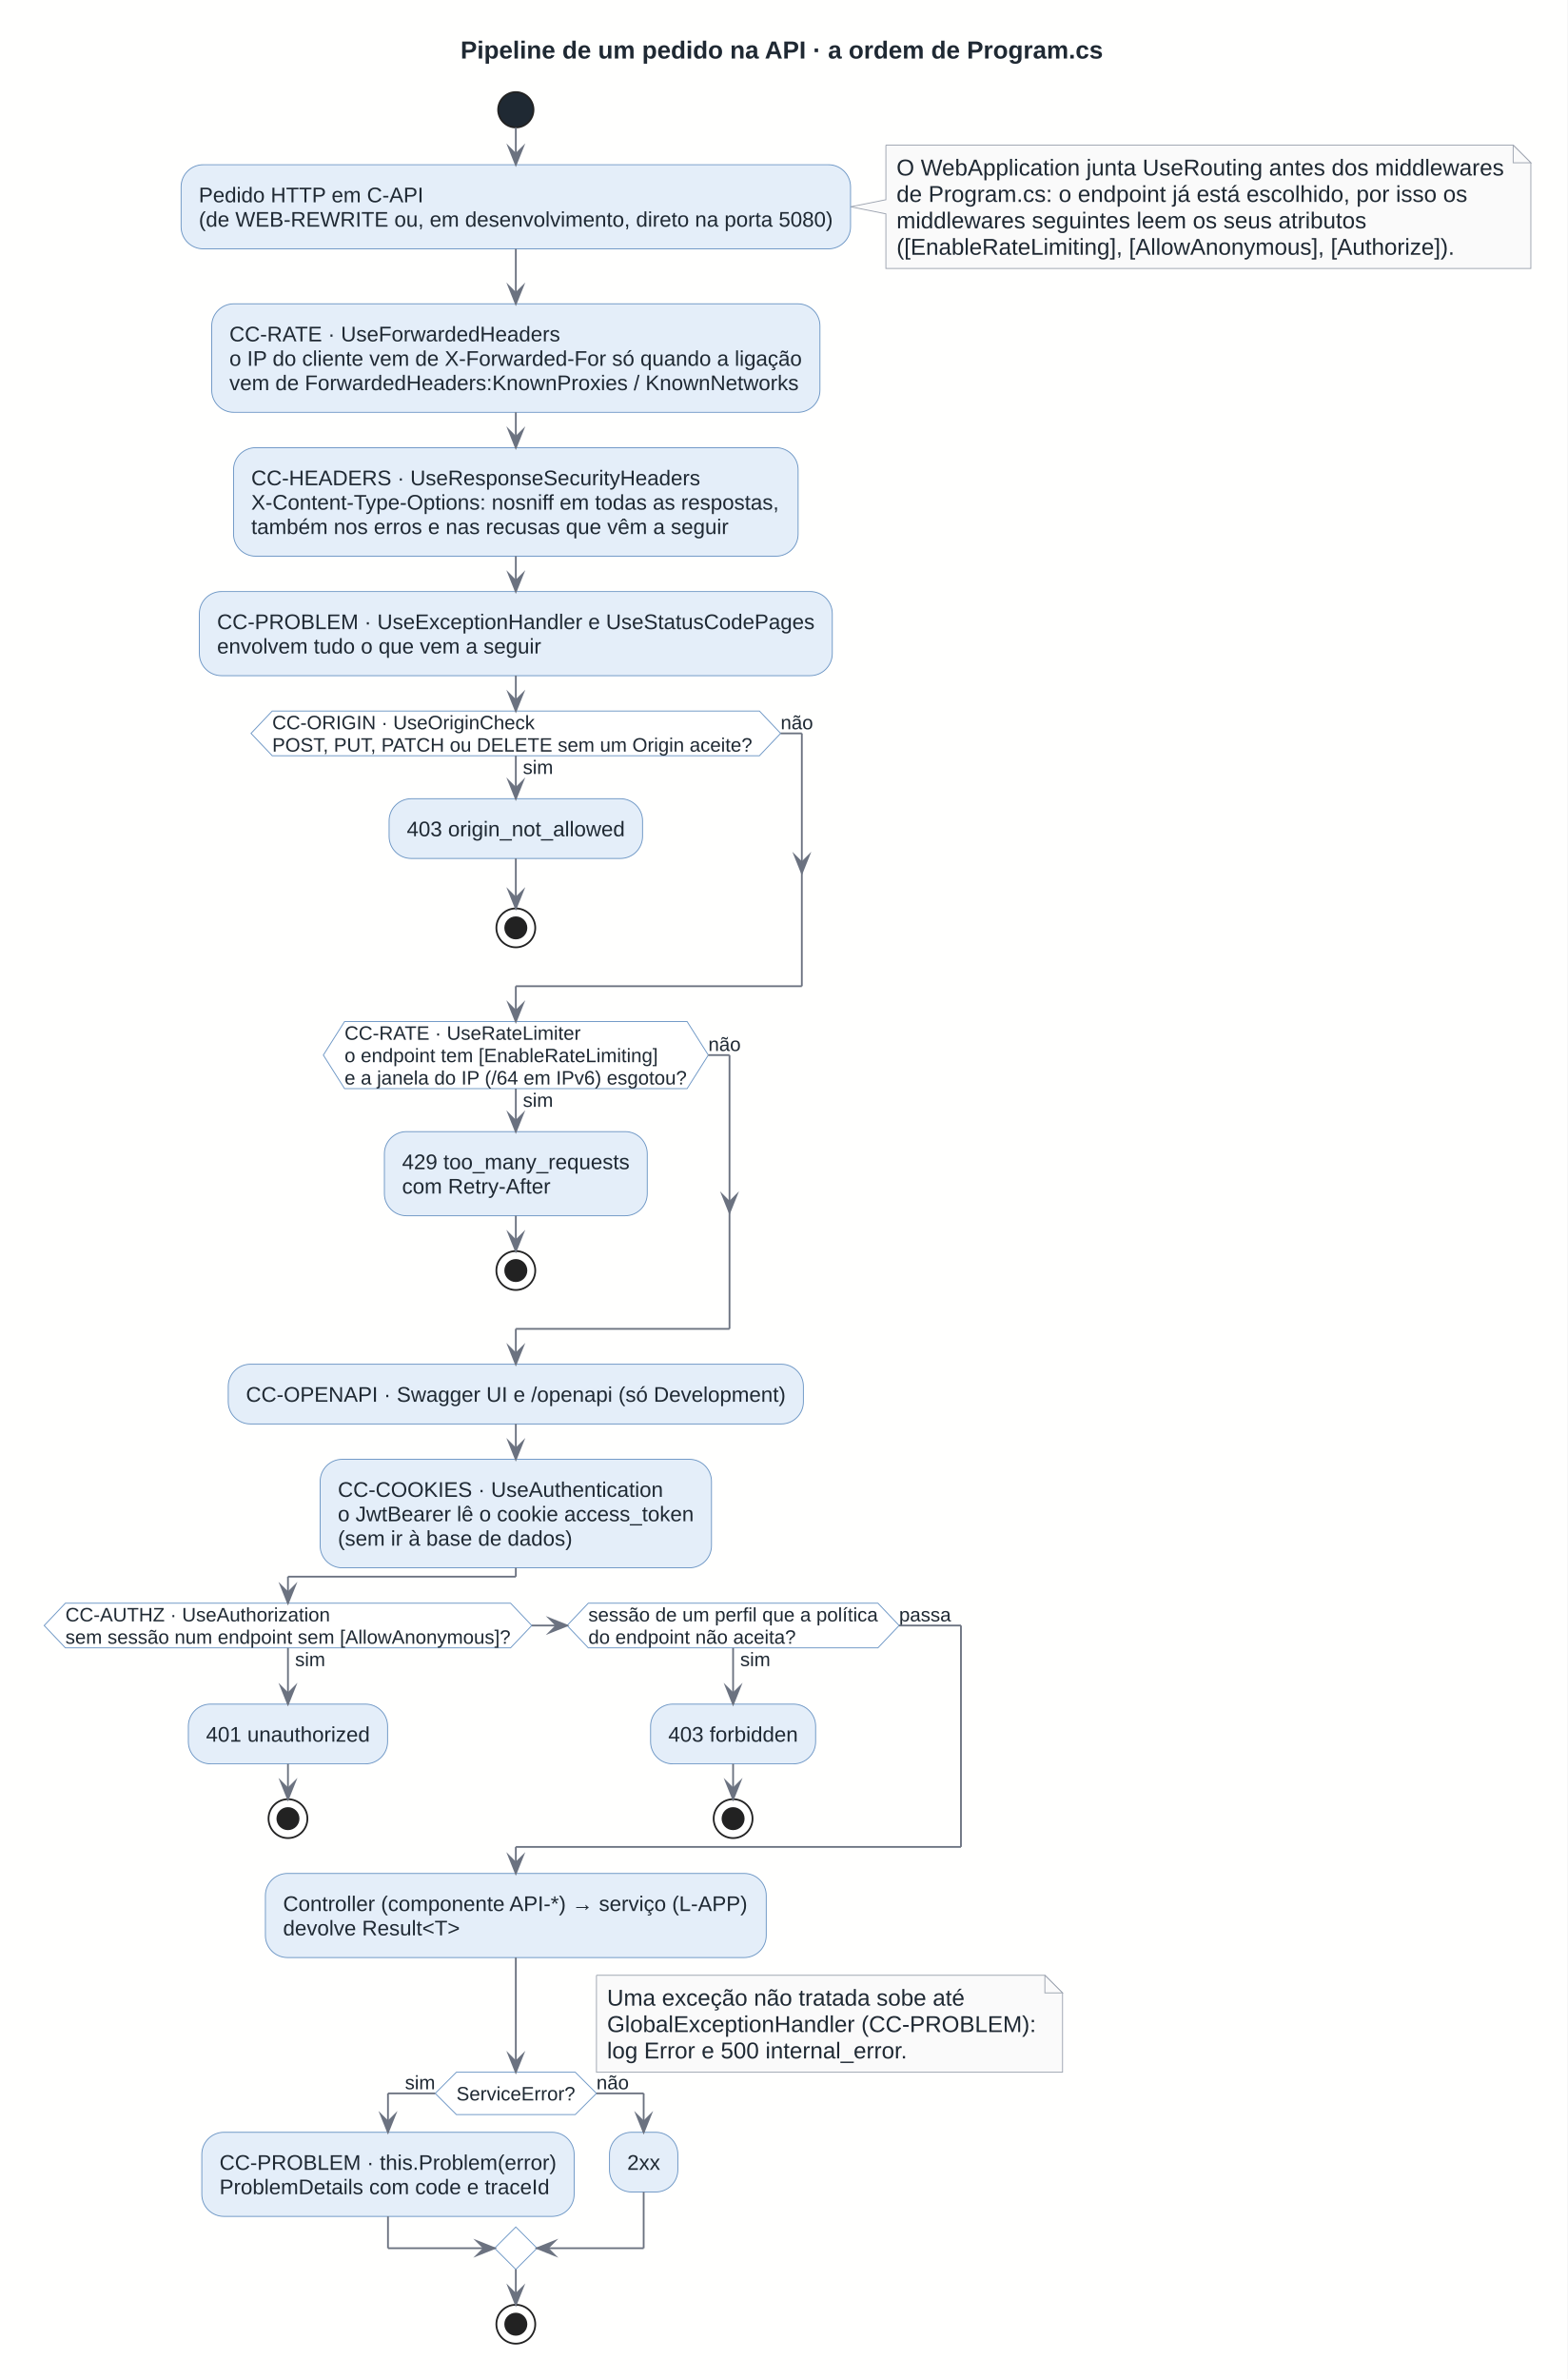
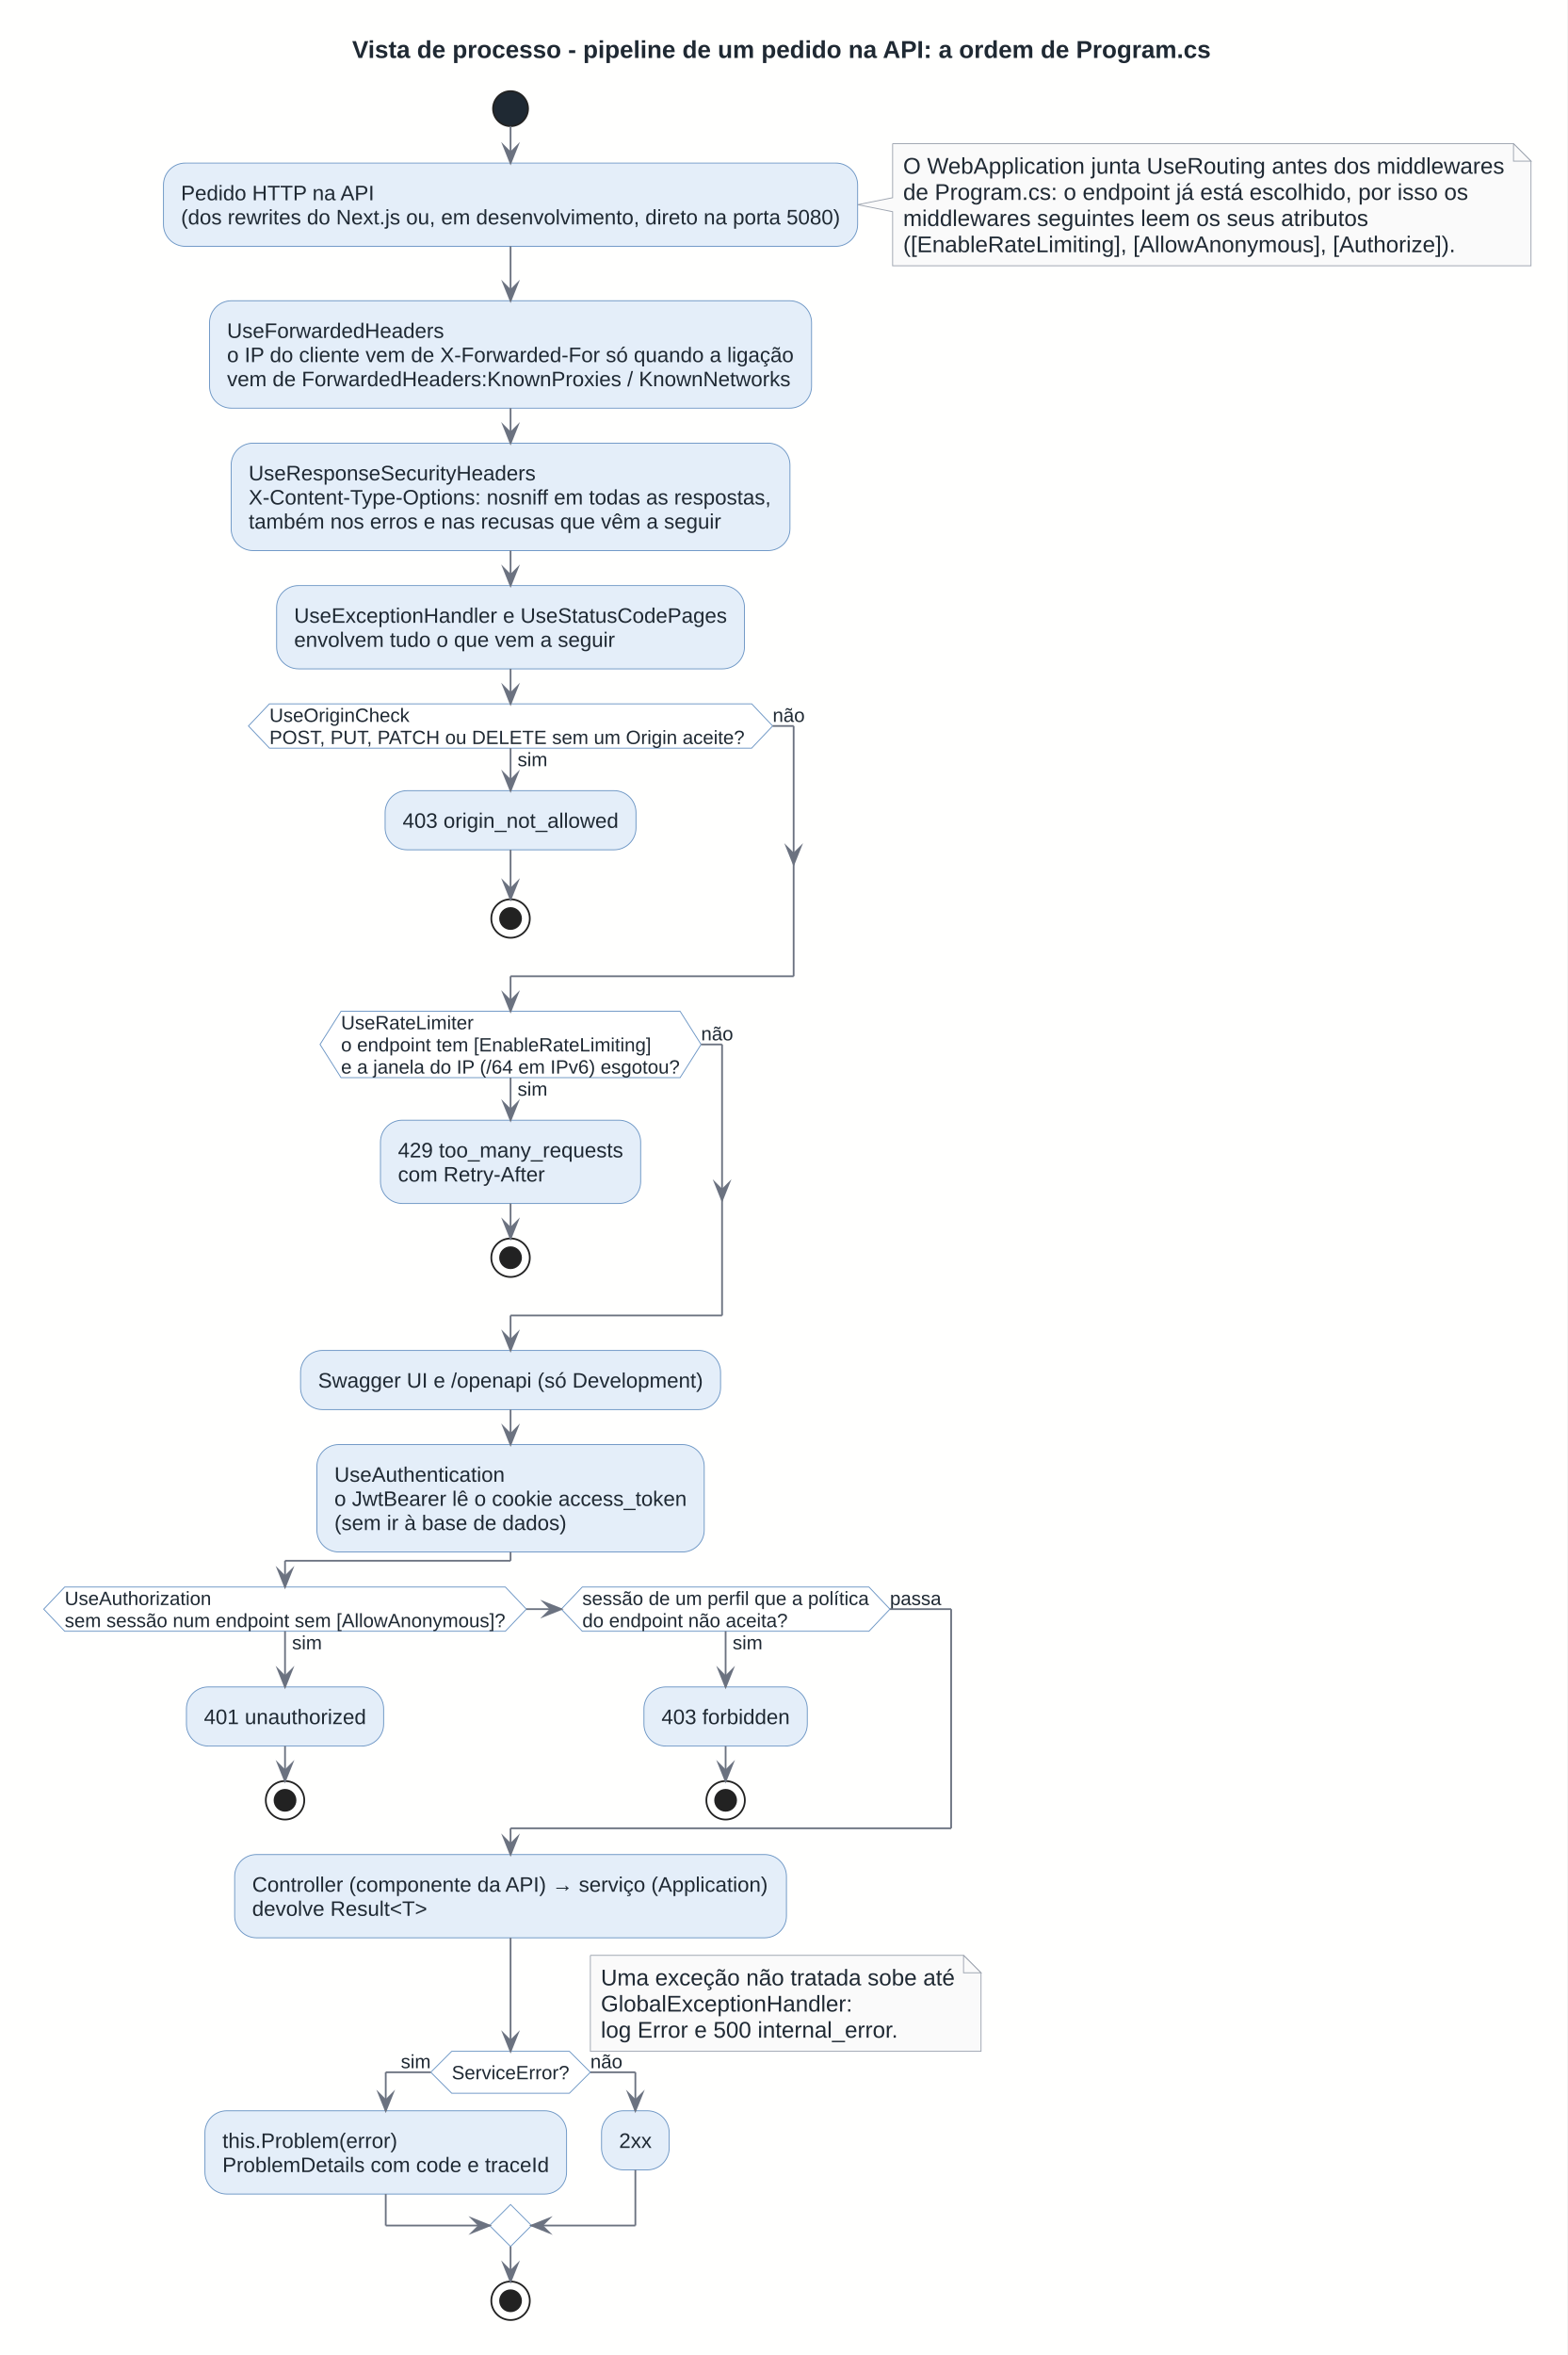
- <svg xmlns="http://www.w3.org/2000/svg" version="1.1" data-diagram-type="ACTIVITY" style="width:887px;height:1346px;background:#FFFFFE;" width="887px" height="1346px" viewBox="0 0 887 1346" zoomAndPan="magnify" preserveAspectRatio="none" contentStyleType="text/css">
+ <svg xmlns="http://www.w3.org/2000/svg" version="1.1" data-diagram-type="ACTIVITY" style="width:896px;height:1346px;background:#FFFFFE;" width="896px" height="1346px" viewBox="0 0 896 1346" zoomAndPan="magnify" preserveAspectRatio="none" contentStyleType="text/css">
  <defs />
  <g font-family="sans-serif" lengthAdjust="spacing">
-     <rect x="0" y="0" width="887" height="1346" fill="#FFFFFE" style="stroke:none;" />
+     <rect x="0" y="0" width="896" height="1346" fill="#FFFFFE" style="stroke:none;" />
    <g class="title" data-source-line="8">
-       <text x="260.589" y="33.132" fill="#1F2933" font-size="14" textLength="364.082" font-weight="700" font-family="Arial, Liberation Sans, Helvetica, sans-serif">Pipeline de um pedido na API · a ordem de Program.cs</text>
+       <text x="201.301" y="33.132" fill="#1F2933" font-size="14" textLength="491.675" font-weight="700" font-family="Arial, Liberation Sans, Helvetica, sans-serif">Vista de processo - pipeline de um pedido na API: a ordem de Program.cs</text>
    </g>
    <ellipse cx="291.888" cy="62.099" rx="10" ry="10" fill="#1F2933" style="stroke:#222;stroke-width:1;" />
-     <path d="M501.299,82.099 L501.299,112.996 L481.299,116.996 L501.299,120.996 L501.299,151.894 A0,0 0 0 0 501.299,151.894 L866.26,151.894 A0,0 0 0 0 866.26,151.894 L866.26,92.099 L856.26,82.099 L501.299,82.099 A0,0 0 0 0 501.299,82.099" style="stroke:#9CA3AF;stroke-width:0.5;" fill="#FAFAFA" />
-     <path d="M856.26,82.099 L856.26,92.099 L866.26,92.099 L856.26,82.099" style="stroke:#9CA3AF;stroke-width:0.5;" fill="#FAFAFA" />
-     <text x="507.299" y="99.292" fill="#1F2933" font-size="13" textLength="343.96" font-family="Arial, Liberation Sans, Helvetica, sans-serif">O WebApplication junta UseRouting antes dos middlewares</text>
-     <text x="507.299" y="114.241" fill="#1F2933" font-size="13" textLength="323.013" font-family="Arial, Liberation Sans, Helvetica, sans-serif">de Program.cs: o endpoint já está escolhido, por isso os</text>
-     <text x="507.299" y="129.19" fill="#1F2933" font-size="13" textLength="265.91" font-family="Arial, Liberation Sans, Helvetica, sans-serif">middlewares seguintes leem os seus atributos</text>
-     <text x="507.299" y="144.139" fill="#1F2933" font-size="13" textLength="315.758" font-family="Arial, Liberation Sans, Helvetica, sans-serif">([EnableRateLimiting], [AllowAnonymous], [Authorize]).</text>
-     <rect x="102.477" y="93.197" width="378.822" height="47.598" fill="#E4EEF9" style="stroke:#6B95C4;stroke-width:0.5;" rx="12.5" ry="12.5" />
-     <text x="112.477" y="114.453" fill="#1F2933" font-size="12" textLength="127.371" font-family="Arial, Liberation Sans, Helvetica, sans-serif">Pedido HTTP em C-API</text>
-     <text x="112.477" y="128.252" fill="#1F2933" font-size="12" textLength="358.822" font-family="Arial, Liberation Sans, Helvetica, sans-serif">(de WEB-REWRITE ou, em desenvolvimento, direto na porta 5080)</text>
+     <path d="M510.317,82.099 L510.317,112.996 L490.317,116.996 L510.317,120.996 L510.317,151.894 A0,0 0 0 0 510.317,151.894 L875.277,151.894 A0,0 0 0 0 875.277,151.894 L875.277,92.099 L865.277,82.099 L510.317,82.099 A0,0 0 0 0 510.317,82.099" style="stroke:#9CA3AF;stroke-width:0.5;" fill="#FAFAFA" />
+     <path d="M865.277,82.099 L865.277,92.099 L875.277,92.099 L865.277,82.099" style="stroke:#9CA3AF;stroke-width:0.5;" fill="#FAFAFA" />
+     <text x="516.317" y="99.292" fill="#1F2933" font-size="13" textLength="343.96" font-family="Arial, Liberation Sans, Helvetica, sans-serif">O WebApplication junta UseRouting antes dos middlewares</text>
+     <text x="516.317" y="114.241" fill="#1F2933" font-size="13" textLength="323.013" font-family="Arial, Liberation Sans, Helvetica, sans-serif">de Program.cs: o endpoint já está escolhido, por isso os</text>
+     <text x="516.317" y="129.19" fill="#1F2933" font-size="13" textLength="265.91" font-family="Arial, Liberation Sans, Helvetica, sans-serif">middlewares seguintes leem os seus atributos</text>
+     <text x="516.317" y="144.139" fill="#1F2933" font-size="13" textLength="315.758" font-family="Arial, Liberation Sans, Helvetica, sans-serif">([EnableRateLimiting], [AllowAnonymous], [Authorize]).</text>
+     <rect x="93.459" y="93.197" width="396.857" height="47.598" fill="#E4EEF9" style="stroke:#6B95C4;stroke-width:0.5;" rx="12.5" ry="12.5" />
+     <text x="103.459" y="114.453" fill="#1F2933" font-size="12" textLength="111.387" font-family="Arial, Liberation Sans, Helvetica, sans-serif">Pedido HTTP na API</text>
+     <text x="103.459" y="128.252" fill="#1F2933" font-size="12" textLength="376.857" font-family="Arial, Liberation Sans, Helvetica, sans-serif">(dos rewrites do Next.js ou, em desenvolvimento, direto na porta 5080)</text>
    <rect x="119.8" y="171.894" width="344.176" height="61.396" fill="#E4EEF9" style="stroke:#6B95C4;stroke-width:0.5;" rx="12.5" ry="12.5" />
-     <text x="129.8" y="193.149" fill="#1F2933" font-size="12" textLength="188.051" font-family="Arial, Liberation Sans, Helvetica, sans-serif">CC-RATE · UseForwardedHeaders</text>
+     <text x="129.8" y="193.149" fill="#1F2933" font-size="12" textLength="124.055" font-family="Arial, Liberation Sans, Helvetica, sans-serif">UseForwardedHeaders</text>
    <text x="129.8" y="206.948" fill="#1F2933" font-size="12" textLength="324.176" font-family="Arial, Liberation Sans, Helvetica, sans-serif">o IP do cliente vem de X-Forwarded-For só quando a ligação</text>
    <text x="129.8" y="220.747" fill="#1F2933" font-size="12" textLength="322.143" font-family="Arial, Liberation Sans, Helvetica, sans-serif">vem de ForwardedHeaders:KnownProxies / KnownNetworks</text>
    <rect x="132.152" y="253.29" width="319.473" height="61.396" fill="#E4EEF9" style="stroke:#6B95C4;stroke-width:0.5;" rx="12.5" ry="12.5" />
-     <text x="142.152" y="274.546" fill="#1F2933" font-size="12" textLength="254.086" font-family="Arial, Liberation Sans, Helvetica, sans-serif">CC-HEADERS · UseResponseSecurityHeaders</text>
+     <text x="142.152" y="274.546" fill="#1F2933" font-size="12" textLength="164.08" font-family="Arial, Liberation Sans, Helvetica, sans-serif">UseResponseSecurityHeaders</text>
    <text x="142.152" y="288.345" fill="#1F2933" font-size="12" textLength="299.473" font-family="Arial, Liberation Sans, Helvetica, sans-serif">X-Content-Type-Options: nosniff em todas as respostas,</text>
    <text x="142.152" y="302.144" fill="#1F2933" font-size="12" textLength="270.129" font-family="Arial, Liberation Sans, Helvetica, sans-serif">também nos erros e nas recusas que vêm a seguir</text>
-     <rect x="112.813" y="334.687" width="358.15" height="47.598" fill="#E4EEF9" style="stroke:#6B95C4;stroke-width:0.5;" rx="12.5" ry="12.5" />
-     <text x="122.813" y="355.942" fill="#1F2933" font-size="12" textLength="338.15" font-family="Arial, Liberation Sans, Helvetica, sans-serif">CC-PROBLEM · UseExceptionHandler e UseStatusCodePages</text>
-     <text x="122.813" y="369.741" fill="#1F2933" font-size="12" textLength="183.439" font-family="Arial, Liberation Sans, Helvetica, sans-serif">envolvem tudo o que vem a seguir</text>
+     <rect x="158.15" y="334.687" width="267.477" height="47.598" fill="#E4EEF9" style="stroke:#6B95C4;stroke-width:0.5;" rx="12.5" ry="12.5" />
+     <text x="168.15" y="355.942" fill="#1F2933" font-size="12" textLength="247.477" font-family="Arial, Liberation Sans, Helvetica, sans-serif">UseExceptionHandler e UseStatusCodePages</text>
+     <text x="168.15" y="369.741" fill="#1F2933" font-size="12" textLength="183.439" font-family="Arial, Liberation Sans, Helvetica, sans-serif">envolvem tudo o que vem a seguir</text>
    <rect x="220.174" y="451.906" width="143.428" height="33.799" fill="#E4EEF9" style="stroke:#6B95C4;stroke-width:0.5;" rx="12.5" ry="12.5" />
    <text x="230.174" y="473.162" fill="#1F2933" font-size="12" textLength="123.428" font-family="Arial, Liberation Sans, Helvetica, sans-serif">403 origin_not_allowed</text>
    <ellipse cx="291.888" cy="524.981" rx="11" ry="11" fill="none" style="stroke:#222;stroke-width:1;" />
    <ellipse cx="291.888" cy="524.981" rx="6" ry="6" fill="#222" style="stroke:#222;stroke-width:1;" />
    <polygon points="154.042,402.284,429.735,402.284,441.735,414.933,429.735,427.582,154.042,427.582,142.042,414.933,154.042,402.284" fill="#FFF" style="stroke:#6B95C4;stroke-width:0.5;stroke-linejoin:miter;stroke-miterlimit:10;" />
    <text x="295.888" y="437.9" fill="#1F2933" font-size="11" textLength="17.107" font-family="Arial, Liberation Sans, Helvetica, sans-serif">sim</text>
-     <text x="154.042" y="412.602" fill="#1F2933" font-size="11" textLength="148.521" font-family="Arial, Liberation Sans, Helvetica, sans-serif">CC-ORIGIN · UseOriginCheck</text>
+     <text x="154.042" y="412.602" fill="#1F2933" font-size="11" textLength="80.083" font-family="Arial, Liberation Sans, Helvetica, sans-serif">UseOriginCheck</text>
    <text x="154.042" y="425.251" fill="#1F2933" font-size="11" textLength="275.693" font-family="Arial, Liberation Sans, Helvetica, sans-serif">POST, PUT, PATCH ou DELETE sem um Origin aceite?</text>
    <text x="441.735" y="412.602" fill="#1F2933" font-size="11" textLength="18.353" font-family="Arial, Liberation Sans, Helvetica, sans-serif">não</text>
    <rect x="217.511" y="640.253" width="148.754" height="47.598" fill="#E4EEF9" style="stroke:#6B95C4;stroke-width:0.5;" rx="12.5" ry="12.5" />
    <text x="227.511" y="661.509" fill="#1F2933" font-size="12" textLength="128.754" font-family="Arial, Liberation Sans, Helvetica, sans-serif">429 too_many_requests</text>
    <text x="227.511" y="675.307" fill="#1F2933" font-size="12" textLength="84.012" font-family="Arial, Liberation Sans, Helvetica, sans-serif">com Retry-After</text>
    <ellipse cx="291.888" cy="718.85" rx="11" ry="11" fill="none" style="stroke:#222;stroke-width:1;" />
    <ellipse cx="291.888" cy="718.85" rx="6" ry="6" fill="#222" style="stroke:#222;stroke-width:1;" />
    <polygon points="194.967,577.981,388.81,577.981,400.81,596.955,388.81,615.928,194.967,615.928,182.967,596.955,194.967,577.981" fill="#FFF" style="stroke:#6B95C4;stroke-width:0.5;stroke-linejoin:miter;stroke-miterlimit:10;" />
    <text x="295.888" y="626.246" fill="#1F2933" font-size="11" textLength="17.107" font-family="Arial, Liberation Sans, Helvetica, sans-serif">sim</text>
-     <text x="194.967" y="588.299" fill="#1F2933" font-size="11" textLength="134.465" font-family="Arial, Liberation Sans, Helvetica, sans-serif">CC-RATE · UseRateLimiter</text>
+     <text x="194.967" y="588.299" fill="#1F2933" font-size="11" textLength="75.802" font-family="Arial, Liberation Sans, Helvetica, sans-serif">UseRateLimiter</text>
    <text x="194.967" y="600.948" fill="#1F2933" font-size="11" textLength="177.332" font-family="Arial, Liberation Sans, Helvetica, sans-serif">o endpoint tem [EnableRateLimiting]</text>
    <text x="194.967" y="613.597" fill="#1F2933" font-size="11" textLength="193.843" font-family="Arial, Liberation Sans, Helvetica, sans-serif">e a janela do IP (/64 em IPv6) esgotou?</text>
    <text x="400.81" y="594.624" fill="#1F2933" font-size="11" textLength="18.353" font-family="Arial, Liberation Sans, Helvetica, sans-serif">não</text>
-     <rect x="129.158" y="771.85" width="325.461" height="33.799" fill="#E4EEF9" style="stroke:#6B95C4;stroke-width:0.5;" rx="12.5" ry="12.5" />
-     <text x="139.158" y="793.106" fill="#1F2933" font-size="12" textLength="305.461" font-family="Arial, Liberation Sans, Helvetica, sans-serif">CC-OPENAPI · Swagger UI e /openapi (só Development)</text>
+     <rect x="171.829" y="771.85" width="240.119" height="33.799" fill="#E4EEF9" style="stroke:#6B95C4;stroke-width:0.5;" rx="12.5" ry="12.5" />
+     <text x="181.829" y="793.106" fill="#1F2933" font-size="12" textLength="220.119" font-family="Arial, Liberation Sans, Helvetica, sans-serif">Swagger UI e /openapi (só Development)</text>
    <rect x="181.168" y="825.649" width="221.439" height="61.396" fill="#E4EEF9" style="stroke:#6B95C4;stroke-width:0.5;" rx="12.5" ry="12.5" />
-     <text x="191.168" y="846.905" fill="#1F2933" font-size="12" textLength="184.066" font-family="Arial, Liberation Sans, Helvetica, sans-serif">CC-COOKIES · UseAuthentication</text>
+     <text x="191.168" y="846.905" fill="#1F2933" font-size="12" textLength="97.395" font-family="Arial, Liberation Sans, Helvetica, sans-serif">UseAuthentication</text>
    <text x="191.168" y="860.704" fill="#1F2933" font-size="12" textLength="201.439" font-family="Arial, Liberation Sans, Helvetica, sans-serif">o JwtBearer lê o cookie access_token</text>
    <text x="191.168" y="874.503" fill="#1F2933" font-size="12" textLength="132.732" font-family="Arial, Liberation Sans, Helvetica, sans-serif">(sem ir à base de dados)</text>
    <polygon points="37,907.046,288.904,907.046,300.904,919.695,288.904,932.344,37,932.344,25,919.695,37,907.046" fill="#FFF" style="stroke:#6B95C4;stroke-width:0.5;stroke-linejoin:miter;stroke-miterlimit:10;" />
    <text x="166.952" y="942.661" fill="#1F2933" font-size="11" textLength="17.107" font-family="Arial, Liberation Sans, Helvetica, sans-serif">sim</text>
-     <text x="37" y="917.364" fill="#1F2933" font-size="11" textLength="149.757" font-family="Arial, Liberation Sans, Helvetica, sans-serif">CC-AUTHZ · UseAuthorization</text>
+     <text x="37" y="917.364" fill="#1F2933" font-size="11" textLength="83.768" font-family="Arial, Liberation Sans, Helvetica, sans-serif">UseAuthorization</text>
    <text x="37" y="930.012" fill="#1F2933" font-size="11" textLength="251.904" font-family="Arial, Liberation Sans, Helvetica, sans-serif">sem sessão num endpoint sem [AllowAnonymous]?</text>
    <rect x="106.581" y="964.161" width="112.742" height="33.799" fill="#E4EEF9" style="stroke:#6B95C4;stroke-width:0.5;" rx="12.5" ry="12.5" />
    <text x="116.581" y="985.417" fill="#1F2933" font-size="12" textLength="92.742" font-family="Arial, Liberation Sans, Helvetica, sans-serif">401 unauthorized</text>
    <ellipse cx="162.952" cy="1028.96" rx="11" ry="11" fill="none" style="stroke:#222;stroke-width:1;" />
    <ellipse cx="162.952" cy="1028.96" rx="6" ry="6" fill="#222" style="stroke:#222;stroke-width:1;" />
    <polygon points="332.904,907.046,496.776,907.046,508.776,919.695,496.776,932.344,332.904,932.344,320.904,919.695,332.904,907.046" fill="#FFF" style="stroke:#6B95C4;stroke-width:0.5;stroke-linejoin:miter;stroke-miterlimit:10;" />
    <text x="418.84" y="942.661" fill="#1F2933" font-size="11" textLength="17.107" font-family="Arial, Liberation Sans, Helvetica, sans-serif">sim</text>
    <text x="332.904" y="917.364" fill="#1F2933" font-size="11" textLength="163.872" font-family="Arial, Liberation Sans, Helvetica, sans-serif">sessão de um perfil que a política</text>
    <text x="332.904" y="930.012" fill="#1F2933" font-size="11" textLength="117.434" font-family="Arial, Liberation Sans, Helvetica, sans-serif">do endpoint não aceita?</text>
    <text x="508.776" y="917.364" fill="#1F2933" font-size="11" textLength="29.353" font-family="Arial, Liberation Sans, Helvetica, sans-serif">passa</text>
    <rect x="368.143" y="964.161" width="93.395" height="33.799" fill="#E4EEF9" style="stroke:#6B95C4;stroke-width:0.5;" rx="12.5" ry="12.5" />
    <text x="378.143" y="985.417" fill="#1F2933" font-size="12" textLength="73.395" font-family="Arial, Liberation Sans, Helvetica, sans-serif">403 forbidden</text>
    <ellipse cx="414.84" cy="1028.96" rx="11" ry="11" fill="none" style="stroke:#222;stroke-width:1;" />
    <ellipse cx="414.84" cy="1028.96" rx="6" ry="6" fill="#222" style="stroke:#222;stroke-width:1;" />
-     <rect x="150.178" y="1059.96" width="283.42" height="47.598" fill="#E4EEF9" style="stroke:#6B95C4;stroke-width:0.5;" rx="12.5" ry="12.5" />
-     <text x="160.178" y="1081.216" fill="#1F2933" font-size="12" textLength="263.42" font-family="Arial, Liberation Sans, Helvetica, sans-serif">Controller (componente API-*) → serviço (L-APP)</text>
-     <text x="160.178" y="1095.015" fill="#1F2933" font-size="12" textLength="100.055" font-family="Arial, Liberation Sans, Helvetica, sans-serif">devolve Result&lt;T&gt;</text>
-     <path d="M337.509,1117.558 L337.509,1172.404 L601.262,1172.404 L601.262,1127.558 L591.262,1117.558 L337.509,1117.558" style="stroke:#9CA3AF;stroke-width:0.5;" fill="#FAFAFA" />
-     <path d="M591.262,1117.558 L591.262,1127.558 L601.262,1127.558 L591.262,1117.558" style="stroke:#9CA3AF;stroke-width:0.5;" fill="#FAFAFA" />
+     <rect x="134.159" y="1059.96" width="315.459" height="47.598" fill="#E4EEF9" style="stroke:#6B95C4;stroke-width:0.5;" rx="12.5" ry="12.5" />
+     <text x="144.159" y="1081.216" fill="#1F2933" font-size="12" textLength="295.459" font-family="Arial, Liberation Sans, Helvetica, sans-serif">Controller (componente da API) → serviço (Application)</text>
+     <text x="144.159" y="1095.015" fill="#1F2933" font-size="12" textLength="100.055" font-family="Arial, Liberation Sans, Helvetica, sans-serif">devolve Result&lt;T&gt;</text>
+     <path d="M337.509,1117.558 L337.509,1172.404 L560.859,1172.404 L560.859,1127.558 L550.859,1117.558 L337.509,1117.558" style="stroke:#9CA3AF;stroke-width:0.5;" fill="#FAFAFA" />
+     <path d="M550.859,1117.558 L550.859,1127.558 L560.859,1127.558 L550.859,1117.558" style="stroke:#9CA3AF;stroke-width:0.5;" fill="#FAFAFA" />
    <text x="343.509" y="1134.752" fill="#1F2933" font-size="13" textLength="202.351" font-family="Arial, Liberation Sans, Helvetica, sans-serif">Uma exceção não tratada sobe até</text>
-     <text x="343.509" y="1149.7" fill="#1F2933" font-size="13" textLength="242.753" font-family="Arial, Liberation Sans, Helvetica, sans-serif">GlobalExceptionHandler (CC-PROBLEM):</text>
+     <text x="343.509" y="1149.7" fill="#1F2933" font-size="13" textLength="143.806" font-family="Arial, Liberation Sans, Helvetica, sans-serif">GlobalExceptionHandler:</text>
    <text x="343.509" y="1164.649" fill="#1F2933" font-size="13" textLength="170.53" font-family="Arial, Liberation Sans, Helvetica, sans-serif">log Error e 500 internal_error.</text>
    <polygon points="258.268,1172.404,325.509,1172.404,337.509,1184.404,325.509,1196.404,258.268,1196.404,246.268,1184.404,258.268,1172.404" fill="#FFF" style="stroke:#6B95C4;stroke-width:0.5;stroke-linejoin:miter;stroke-miterlimit:10;" />
    <text x="258.268" y="1188.397" fill="#1F2933" font-size="11" textLength="67.241" font-family="Arial, Liberation Sans, Helvetica, sans-serif">ServiceError?</text>
    <text x="229.161" y="1182.073" fill="#1F2933" font-size="11" textLength="17.107" font-family="Arial, Liberation Sans, Helvetica, sans-serif">sim</text>
    <text x="337.509" y="1182.073" fill="#1F2933" font-size="11" textLength="18.353" font-family="Arial, Liberation Sans, Helvetica, sans-serif">não</text>
-     <rect x="114.2" y="1206.404" width="210.693" height="47.598" fill="#E4EEF9" style="stroke:#6B95C4;stroke-width:0.5;" rx="12.5" ry="12.5" />
-     <text x="124.2" y="1227.66" fill="#1F2933" font-size="12" textLength="190.693" font-family="Arial, Liberation Sans, Helvetica, sans-serif">CC-PROBLEM · this.Problem(error)</text>
-     <text x="124.2" y="1241.459" fill="#1F2933" font-size="12" textLength="186.75" font-family="Arial, Liberation Sans, Helvetica, sans-serif">ProblemDetails com code e traceId</text>
-     <rect x="344.893" y="1206.404" width="38.674" height="33.799" fill="#E4EEF9" style="stroke:#6B95C4;stroke-width:0.5;" rx="12.5" ry="12.5" />
-     <text x="354.893" y="1227.66" fill="#1F2933" font-size="12" textLength="18.674" font-family="Arial, Liberation Sans, Helvetica, sans-serif">2xx</text>
+     <rect x="117.157" y="1206.404" width="206.75" height="47.598" fill="#E4EEF9" style="stroke:#6B95C4;stroke-width:0.5;" rx="12.5" ry="12.5" />
+     <text x="127.157" y="1227.66" fill="#1F2933" font-size="12" textLength="100.02" font-family="Arial, Liberation Sans, Helvetica, sans-serif">this.Problem(error)</text>
+     <text x="127.157" y="1241.459" fill="#1F2933" font-size="12" textLength="186.75" font-family="Arial, Liberation Sans, Helvetica, sans-serif">ProblemDetails com code e traceId</text>
+     <rect x="343.907" y="1206.404" width="38.674" height="33.799" fill="#E4EEF9" style="stroke:#6B95C4;stroke-width:0.5;" rx="12.5" ry="12.5" />
+     <text x="353.907" y="1227.66" fill="#1F2933" font-size="12" textLength="18.674" font-family="Arial, Liberation Sans, Helvetica, sans-serif">2xx</text>
    <polygon points="291.888,1260.002,303.888,1272.002,291.888,1284.002,279.888,1272.002,291.888,1260.002" fill="#FFF" style="stroke:#6B95C4;stroke-width:0.5;stroke-linejoin:miter;stroke-miterlimit:10;" />
    <ellipse cx="291.888" cy="1315.002" rx="11" ry="11" fill="none" style="stroke:#222;stroke-width:1;" />
    <ellipse cx="291.888" cy="1315.002" rx="6" ry="6" fill="#222" style="stroke:#222;stroke-width:1;" />
    <line x1="291.888" y1="72.099" x2="291.888" y2="93.197" style="stroke:#6B7280;stroke-width:1;" />
    <polygon points="287.888,83.197,291.888,93.197,295.888,83.197,291.888,87.197" fill="#6B7280" style="stroke:#6B7280;stroke-width:1;stroke-linejoin:miter;stroke-miterlimit:10;" />
    <line x1="291.888" y1="140.795" x2="291.888" y2="171.894" style="stroke:#6B7280;stroke-width:1;" />
    <polygon points="287.888,161.894,291.888,171.894,295.888,161.894,291.888,165.894" fill="#6B7280" style="stroke:#6B7280;stroke-width:1;stroke-linejoin:miter;stroke-miterlimit:10;" />
    <line x1="291.888" y1="233.29" x2="291.888" y2="253.29" style="stroke:#6B7280;stroke-width:1;" />
    <polygon points="287.888,243.29,291.888,253.29,295.888,243.29,291.888,247.29" fill="#6B7280" style="stroke:#6B7280;stroke-width:1;stroke-linejoin:miter;stroke-miterlimit:10;" />
    <line x1="291.888" y1="314.687" x2="291.888" y2="334.687" style="stroke:#6B7280;stroke-width:1;" />
    <polygon points="287.888,324.687,291.888,334.687,295.888,324.687,291.888,328.687" fill="#6B7280" style="stroke:#6B7280;stroke-width:1;stroke-linejoin:miter;stroke-miterlimit:10;" />
    <line x1="291.888" y1="485.705" x2="291.888" y2="513.981" style="stroke:#6B7280;stroke-width:1;" />
    <polygon points="287.888,503.981,291.888,513.981,295.888,503.981,291.888,507.981" fill="#6B7280" style="stroke:#6B7280;stroke-width:1;stroke-linejoin:miter;stroke-miterlimit:10;" />
    <line x1="291.888" y1="427.582" x2="291.888" y2="451.906" style="stroke:#6B7280;stroke-width:1;" />
    <polygon points="287.888,441.906,291.888,451.906,295.888,441.906,291.888,445.906" fill="#6B7280" style="stroke:#6B7280;stroke-width:1;stroke-linejoin:miter;stroke-miterlimit:10;" />
    <line x1="441.735" y1="414.933" x2="453.735" y2="414.933" style="stroke:#6B7280;stroke-width:1;" />
    <polygon points="449.735,483.981,453.735,493.981,457.735,483.981,453.735,487.981" fill="#6B7280" style="stroke:#6B7280;stroke-width:1;stroke-linejoin:miter;stroke-miterlimit:10;" />
    <line x1="453.735" y1="414.933" x2="453.735" y2="557.981" style="stroke:#6B7280;stroke-width:1;" />
    <line x1="453.735" y1="557.981" x2="291.888" y2="557.981" style="stroke:#6B7280;stroke-width:1;" />
    <line x1="291.888" y1="557.981" x2="291.888" y2="577.981" style="stroke:#6B7280;stroke-width:1;" />
    <polygon points="287.888,567.981,291.888,577.981,295.888,567.981,291.888,571.981" fill="#6B7280" style="stroke:#6B7280;stroke-width:1;stroke-linejoin:miter;stroke-miterlimit:10;" />
    <line x1="291.888" y1="382.284" x2="291.888" y2="402.284" style="stroke:#6B7280;stroke-width:1;" />
    <polygon points="287.888,392.284,291.888,402.284,295.888,392.284,291.888,396.284" fill="#6B7280" style="stroke:#6B7280;stroke-width:1;stroke-linejoin:miter;stroke-miterlimit:10;" />
    <line x1="291.888" y1="687.85" x2="291.888" y2="707.85" style="stroke:#6B7280;stroke-width:1;" />
    <polygon points="287.888,697.85,291.888,707.85,295.888,697.85,291.888,701.85" fill="#6B7280" style="stroke:#6B7280;stroke-width:1;stroke-linejoin:miter;stroke-miterlimit:10;" />
    <line x1="291.888" y1="615.928" x2="291.888" y2="640.253" style="stroke:#6B7280;stroke-width:1;" />
    <polygon points="287.888,630.253,291.888,640.253,295.888,630.253,291.888,634.253" fill="#6B7280" style="stroke:#6B7280;stroke-width:1;stroke-linejoin:miter;stroke-miterlimit:10;" />
    <line x1="400.81" y1="596.955" x2="412.81" y2="596.955" style="stroke:#6B7280;stroke-width:1;" />
    <polygon points="408.81,676.065,412.81,686.065,416.81,676.065,412.81,680.065" fill="#6B7280" style="stroke:#6B7280;stroke-width:1;stroke-linejoin:miter;stroke-miterlimit:10;" />
    <line x1="412.81" y1="596.955" x2="412.81" y2="751.85" style="stroke:#6B7280;stroke-width:1;" />
    <line x1="412.81" y1="751.85" x2="291.888" y2="751.85" style="stroke:#6B7280;stroke-width:1;" />
    <line x1="291.888" y1="751.85" x2="291.888" y2="771.85" style="stroke:#6B7280;stroke-width:1;" />
    <polygon points="287.888,761.85,291.888,771.85,295.888,761.85,291.888,765.85" fill="#6B7280" style="stroke:#6B7280;stroke-width:1;stroke-linejoin:miter;stroke-miterlimit:10;" />
    <line x1="291.888" y1="805.649" x2="291.888" y2="825.649" style="stroke:#6B7280;stroke-width:1;" />
    <polygon points="287.888,815.649,291.888,825.649,295.888,815.649,291.888,819.649" fill="#6B7280" style="stroke:#6B7280;stroke-width:1;stroke-linejoin:miter;stroke-miterlimit:10;" />
    <line x1="162.952" y1="997.96" x2="162.952" y2="1017.96" style="stroke:#6B7280;stroke-width:1;" />
    <polygon points="158.952,1007.96,162.952,1017.96,166.952,1007.96,162.952,1011.96" fill="#6B7280" style="stroke:#6B7280;stroke-width:1;stroke-linejoin:miter;stroke-miterlimit:10;" />
    <line x1="414.84" y1="997.96" x2="414.84" y2="1017.96" style="stroke:#6B7280;stroke-width:1;" />
    <polygon points="410.84,1007.96,414.84,1017.96,418.84,1007.96,414.84,1011.96" fill="#6B7280" style="stroke:#6B7280;stroke-width:1;stroke-linejoin:miter;stroke-miterlimit:10;" />
    <line x1="162.952" y1="932.344" x2="162.952" y2="964.161" style="stroke:#6B7280;stroke-width:1;" />
    <polygon points="158.952,954.161,162.952,964.161,166.952,954.161,162.952,958.161" fill="#6B7280" style="stroke:#6B7280;stroke-width:1;stroke-linejoin:miter;stroke-miterlimit:10;" />
    <line x1="414.84" y1="932.344" x2="414.84" y2="964.161" style="stroke:#6B7280;stroke-width:1;" />
    <polygon points="410.84,954.161,414.84,964.161,418.84,954.161,414.84,958.161" fill="#6B7280" style="stroke:#6B7280;stroke-width:1;stroke-linejoin:miter;stroke-miterlimit:10;" />
    <line x1="300.904" y1="919.695" x2="320.904" y2="919.695" style="stroke:#6B7280;stroke-width:1;" />
    <polygon points="310.904,915.695,320.904,919.695,310.904,923.695,314.904,919.695" fill="#6B7280" style="stroke:#6B7280;stroke-width:1;stroke-linejoin:miter;stroke-miterlimit:10;" />
    <line x1="291.888" y1="887.046" x2="291.888" y2="892.046" style="stroke:#6B7280;stroke-width:1;" />
    <line x1="291.888" y1="892.046" x2="162.952" y2="892.046" style="stroke:#6B7280;stroke-width:1;" />
    <line x1="162.952" y1="892.046" x2="162.952" y2="907.046" style="stroke:#6B7280;stroke-width:1;" />
    <polygon points="158.952,897.046,162.952,907.046,166.952,897.046,162.952,901.046" fill="#6B7280" style="stroke:#6B7280;stroke-width:1;stroke-linejoin:miter;stroke-miterlimit:10;" />
    <line x1="508.776" y1="919.695" x2="543.776" y2="919.695" style="stroke:#6B7280;stroke-width:1;" />
    <line x1="543.776" y1="919.695" x2="543.776" y2="1044.96" style="stroke:#6B7280;stroke-width:1;" />
    <line x1="543.776" y1="1044.96" x2="291.888" y2="1044.96" style="stroke:#6B7280;stroke-width:1;" />
    <line x1="291.888" y1="1044.96" x2="291.888" y2="1059.96" style="stroke:#6B7280;stroke-width:1;" />
    <polygon points="287.888,1049.96,291.888,1059.96,295.888,1049.96,291.888,1053.96" fill="#6B7280" style="stroke:#6B7280;stroke-width:1;stroke-linejoin:miter;stroke-miterlimit:10;" />
-     <line x1="246.268" y1="1184.404" x2="219.546" y2="1184.404" style="stroke:#6B7280;stroke-width:1;" />
-     <line x1="219.546" y1="1184.404" x2="219.546" y2="1206.404" style="stroke:#6B7280;stroke-width:1;" />
-     <polygon points="215.546,1196.404,219.546,1206.404,223.546,1196.404,219.546,1200.404" fill="#6B7280" style="stroke:#6B7280;stroke-width:1;stroke-linejoin:miter;stroke-miterlimit:10;" />
-     <line x1="337.509" y1="1184.404" x2="364.23" y2="1184.404" style="stroke:#6B7280;stroke-width:1;" />
-     <line x1="364.23" y1="1184.404" x2="364.23" y2="1206.404" style="stroke:#6B7280;stroke-width:1;" />
-     <polygon points="360.23,1196.404,364.23,1206.404,368.23,1196.404,364.23,1200.404" fill="#6B7280" style="stroke:#6B7280;stroke-width:1;stroke-linejoin:miter;stroke-miterlimit:10;" />
-     <line x1="219.546" y1="1254.002" x2="219.546" y2="1272.002" style="stroke:#6B7280;stroke-width:1;" />
-     <line x1="219.546" y1="1272.002" x2="279.888" y2="1272.002" style="stroke:#6B7280;stroke-width:1;" />
+     <line x1="246.268" y1="1184.404" x2="220.532" y2="1184.404" style="stroke:#6B7280;stroke-width:1;" />
+     <line x1="220.532" y1="1184.404" x2="220.532" y2="1206.404" style="stroke:#6B7280;stroke-width:1;" />
+     <polygon points="216.532,1196.404,220.532,1206.404,224.532,1196.404,220.532,1200.404" fill="#6B7280" style="stroke:#6B7280;stroke-width:1;stroke-linejoin:miter;stroke-miterlimit:10;" />
+     <line x1="337.509" y1="1184.404" x2="363.244" y2="1184.404" style="stroke:#6B7280;stroke-width:1;" />
+     <line x1="363.244" y1="1184.404" x2="363.244" y2="1206.404" style="stroke:#6B7280;stroke-width:1;" />
+     <polygon points="359.244,1196.404,363.244,1206.404,367.244,1196.404,363.244,1200.404" fill="#6B7280" style="stroke:#6B7280;stroke-width:1;stroke-linejoin:miter;stroke-miterlimit:10;" />
+     <line x1="220.532" y1="1254.002" x2="220.532" y2="1272.002" style="stroke:#6B7280;stroke-width:1;" />
+     <line x1="220.532" y1="1272.002" x2="279.888" y2="1272.002" style="stroke:#6B7280;stroke-width:1;" />
    <polygon points="269.888,1268.002,279.888,1272.002,269.888,1276.002,273.888,1272.002" fill="#6B7280" style="stroke:#6B7280;stroke-width:1;stroke-linejoin:miter;stroke-miterlimit:10;" />
-     <line x1="364.23" y1="1240.203" x2="364.23" y2="1272.002" style="stroke:#6B7280;stroke-width:1;" />
-     <line x1="364.23" y1="1272.002" x2="303.888" y2="1272.002" style="stroke:#6B7280;stroke-width:1;" />
+     <line x1="363.244" y1="1240.203" x2="363.244" y2="1272.002" style="stroke:#6B7280;stroke-width:1;" />
+     <line x1="363.244" y1="1272.002" x2="303.888" y2="1272.002" style="stroke:#6B7280;stroke-width:1;" />
    <polygon points="313.888,1268.002,303.888,1272.002,313.888,1276.002,309.888,1272.002" fill="#6B7280" style="stroke:#6B7280;stroke-width:1;stroke-linejoin:miter;stroke-miterlimit:10;" />
    <line x1="291.888" y1="1107.558" x2="291.888" y2="1172.404" style="stroke:#6B7280;stroke-width:1;" />
    <polygon points="287.888,1162.404,291.888,1172.404,295.888,1162.404,291.888,1166.404" fill="#6B7280" style="stroke:#6B7280;stroke-width:1;stroke-linejoin:miter;stroke-miterlimit:10;" />
    <line x1="291.888" y1="1284.002" x2="291.888" y2="1304.002" style="stroke:#6B7280;stroke-width:1;" />
    <polygon points="287.888,1294.002,291.888,1304.002,295.888,1294.002,291.888,1298.002" fill="#6B7280" style="stroke:#6B7280;stroke-width:1;stroke-linejoin:miter;stroke-miterlimit:10;" />
  </g>
</svg>
